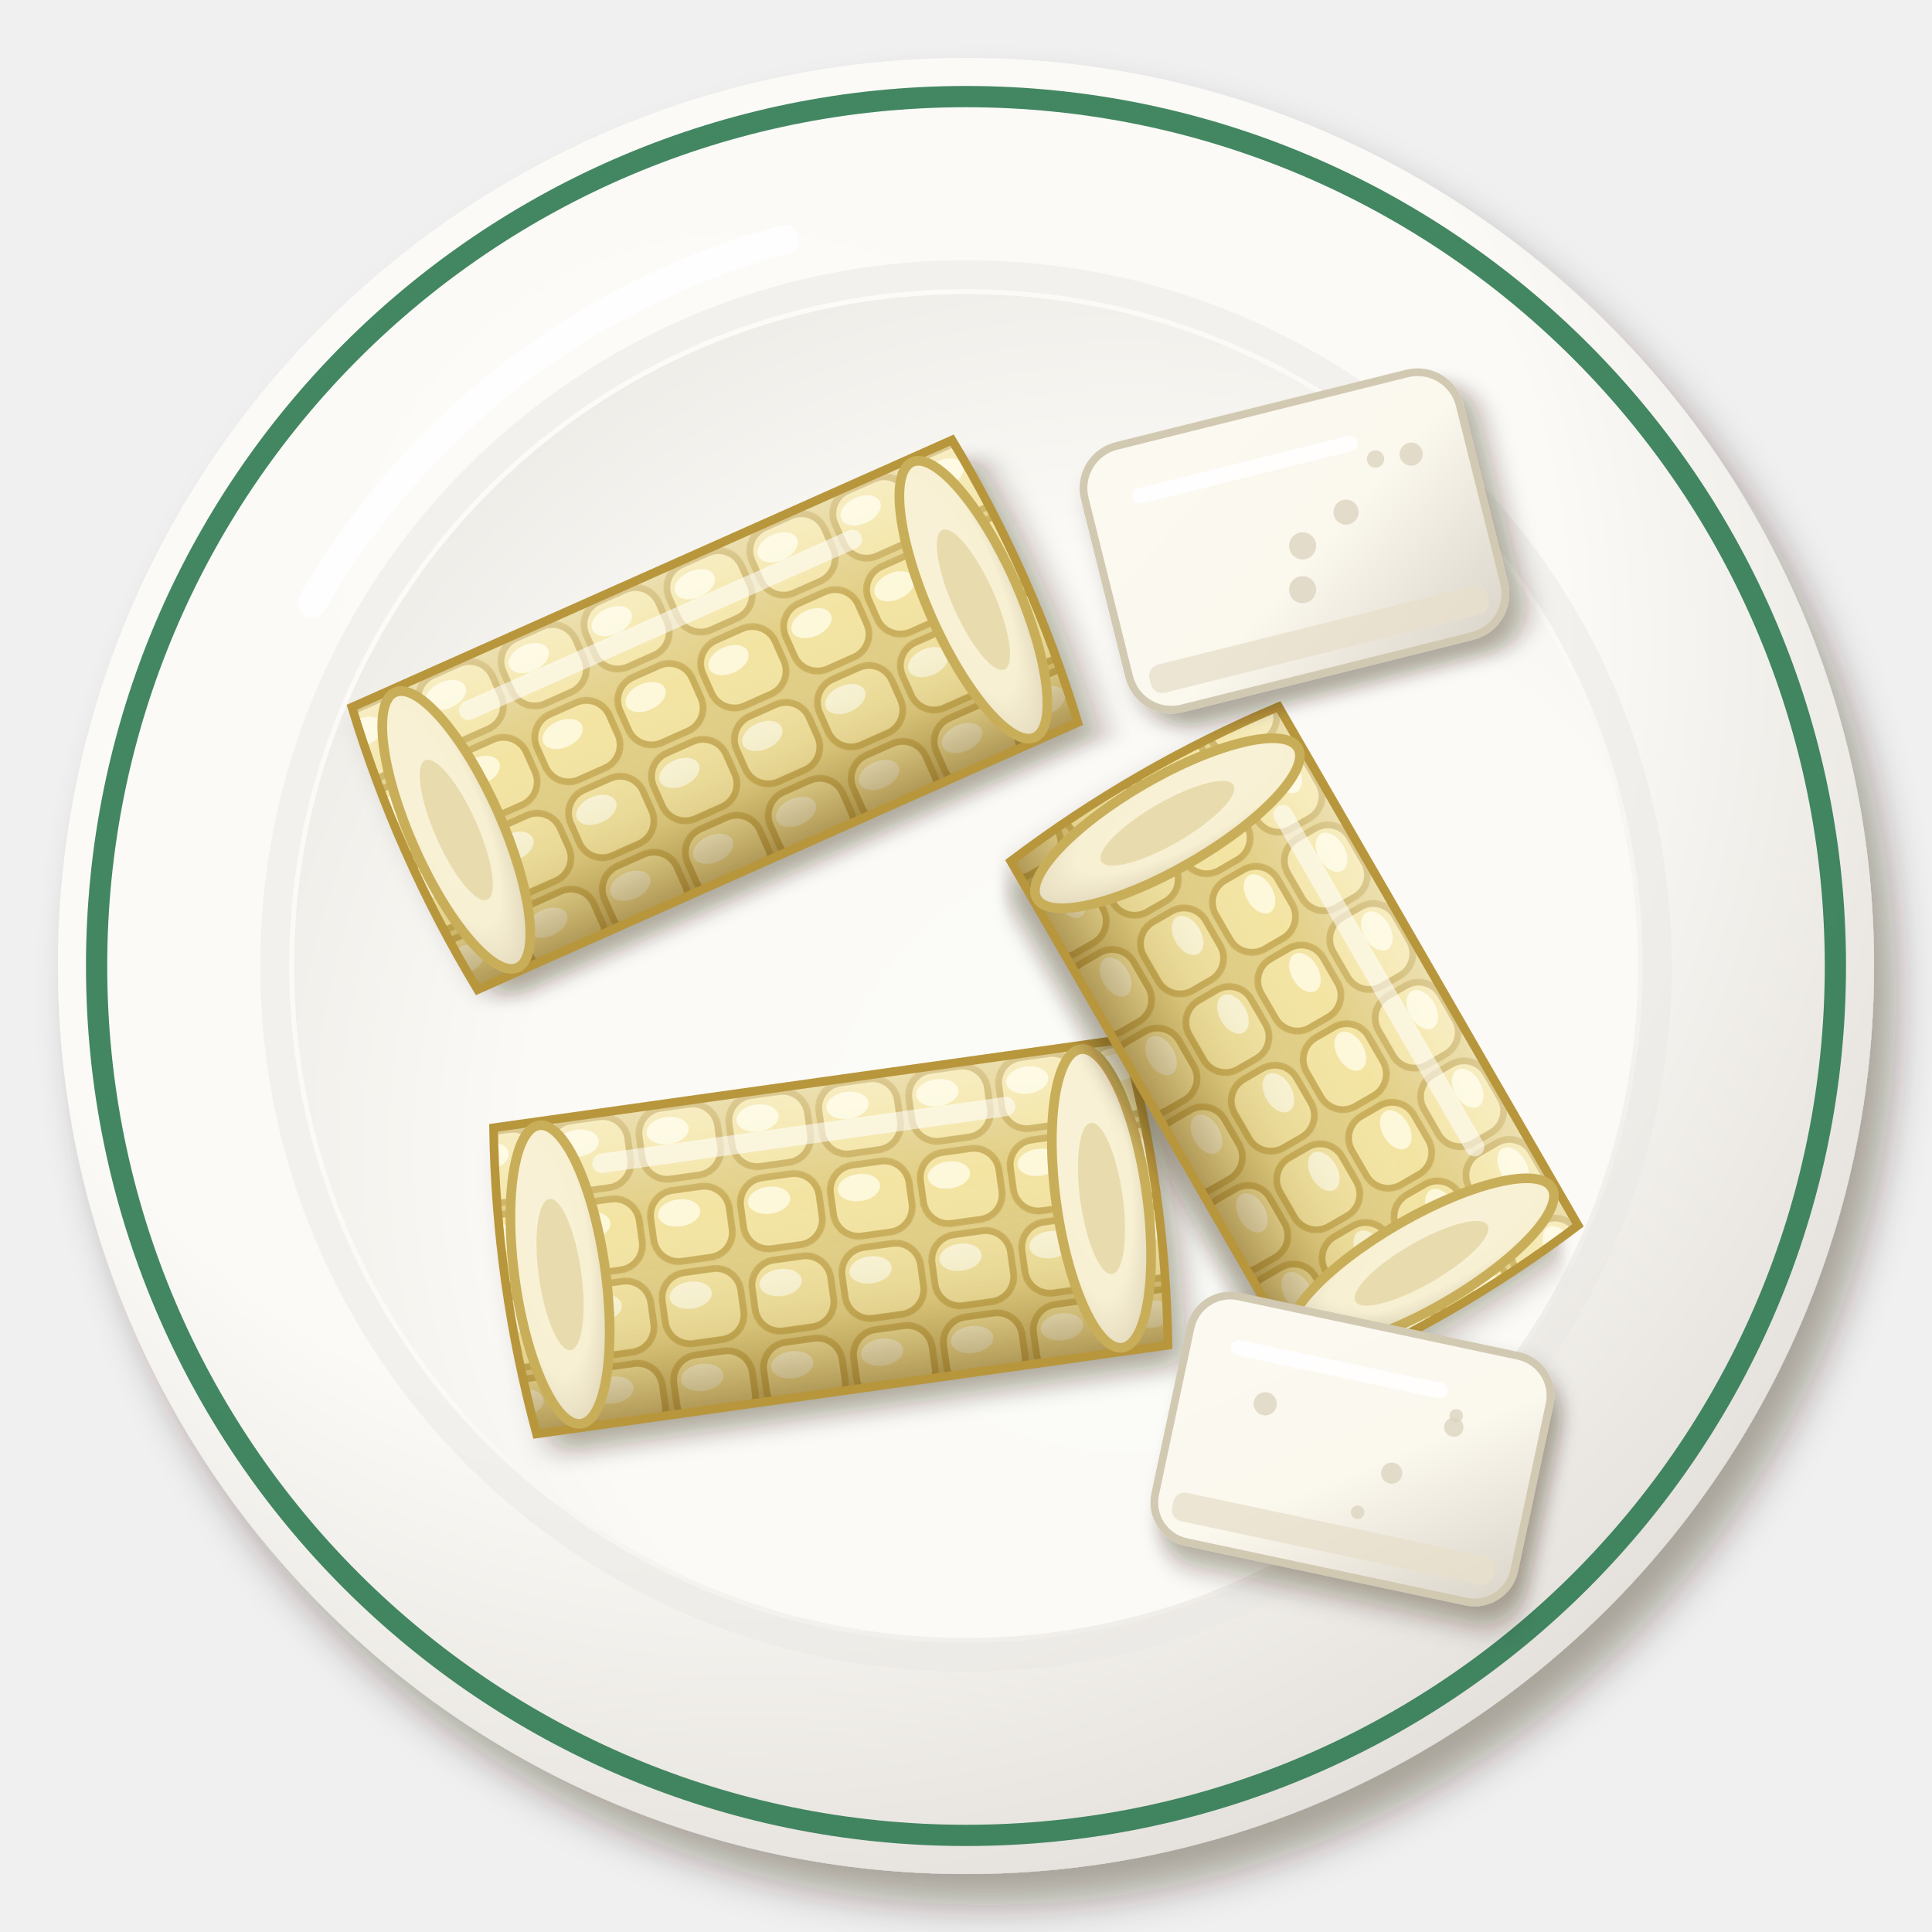
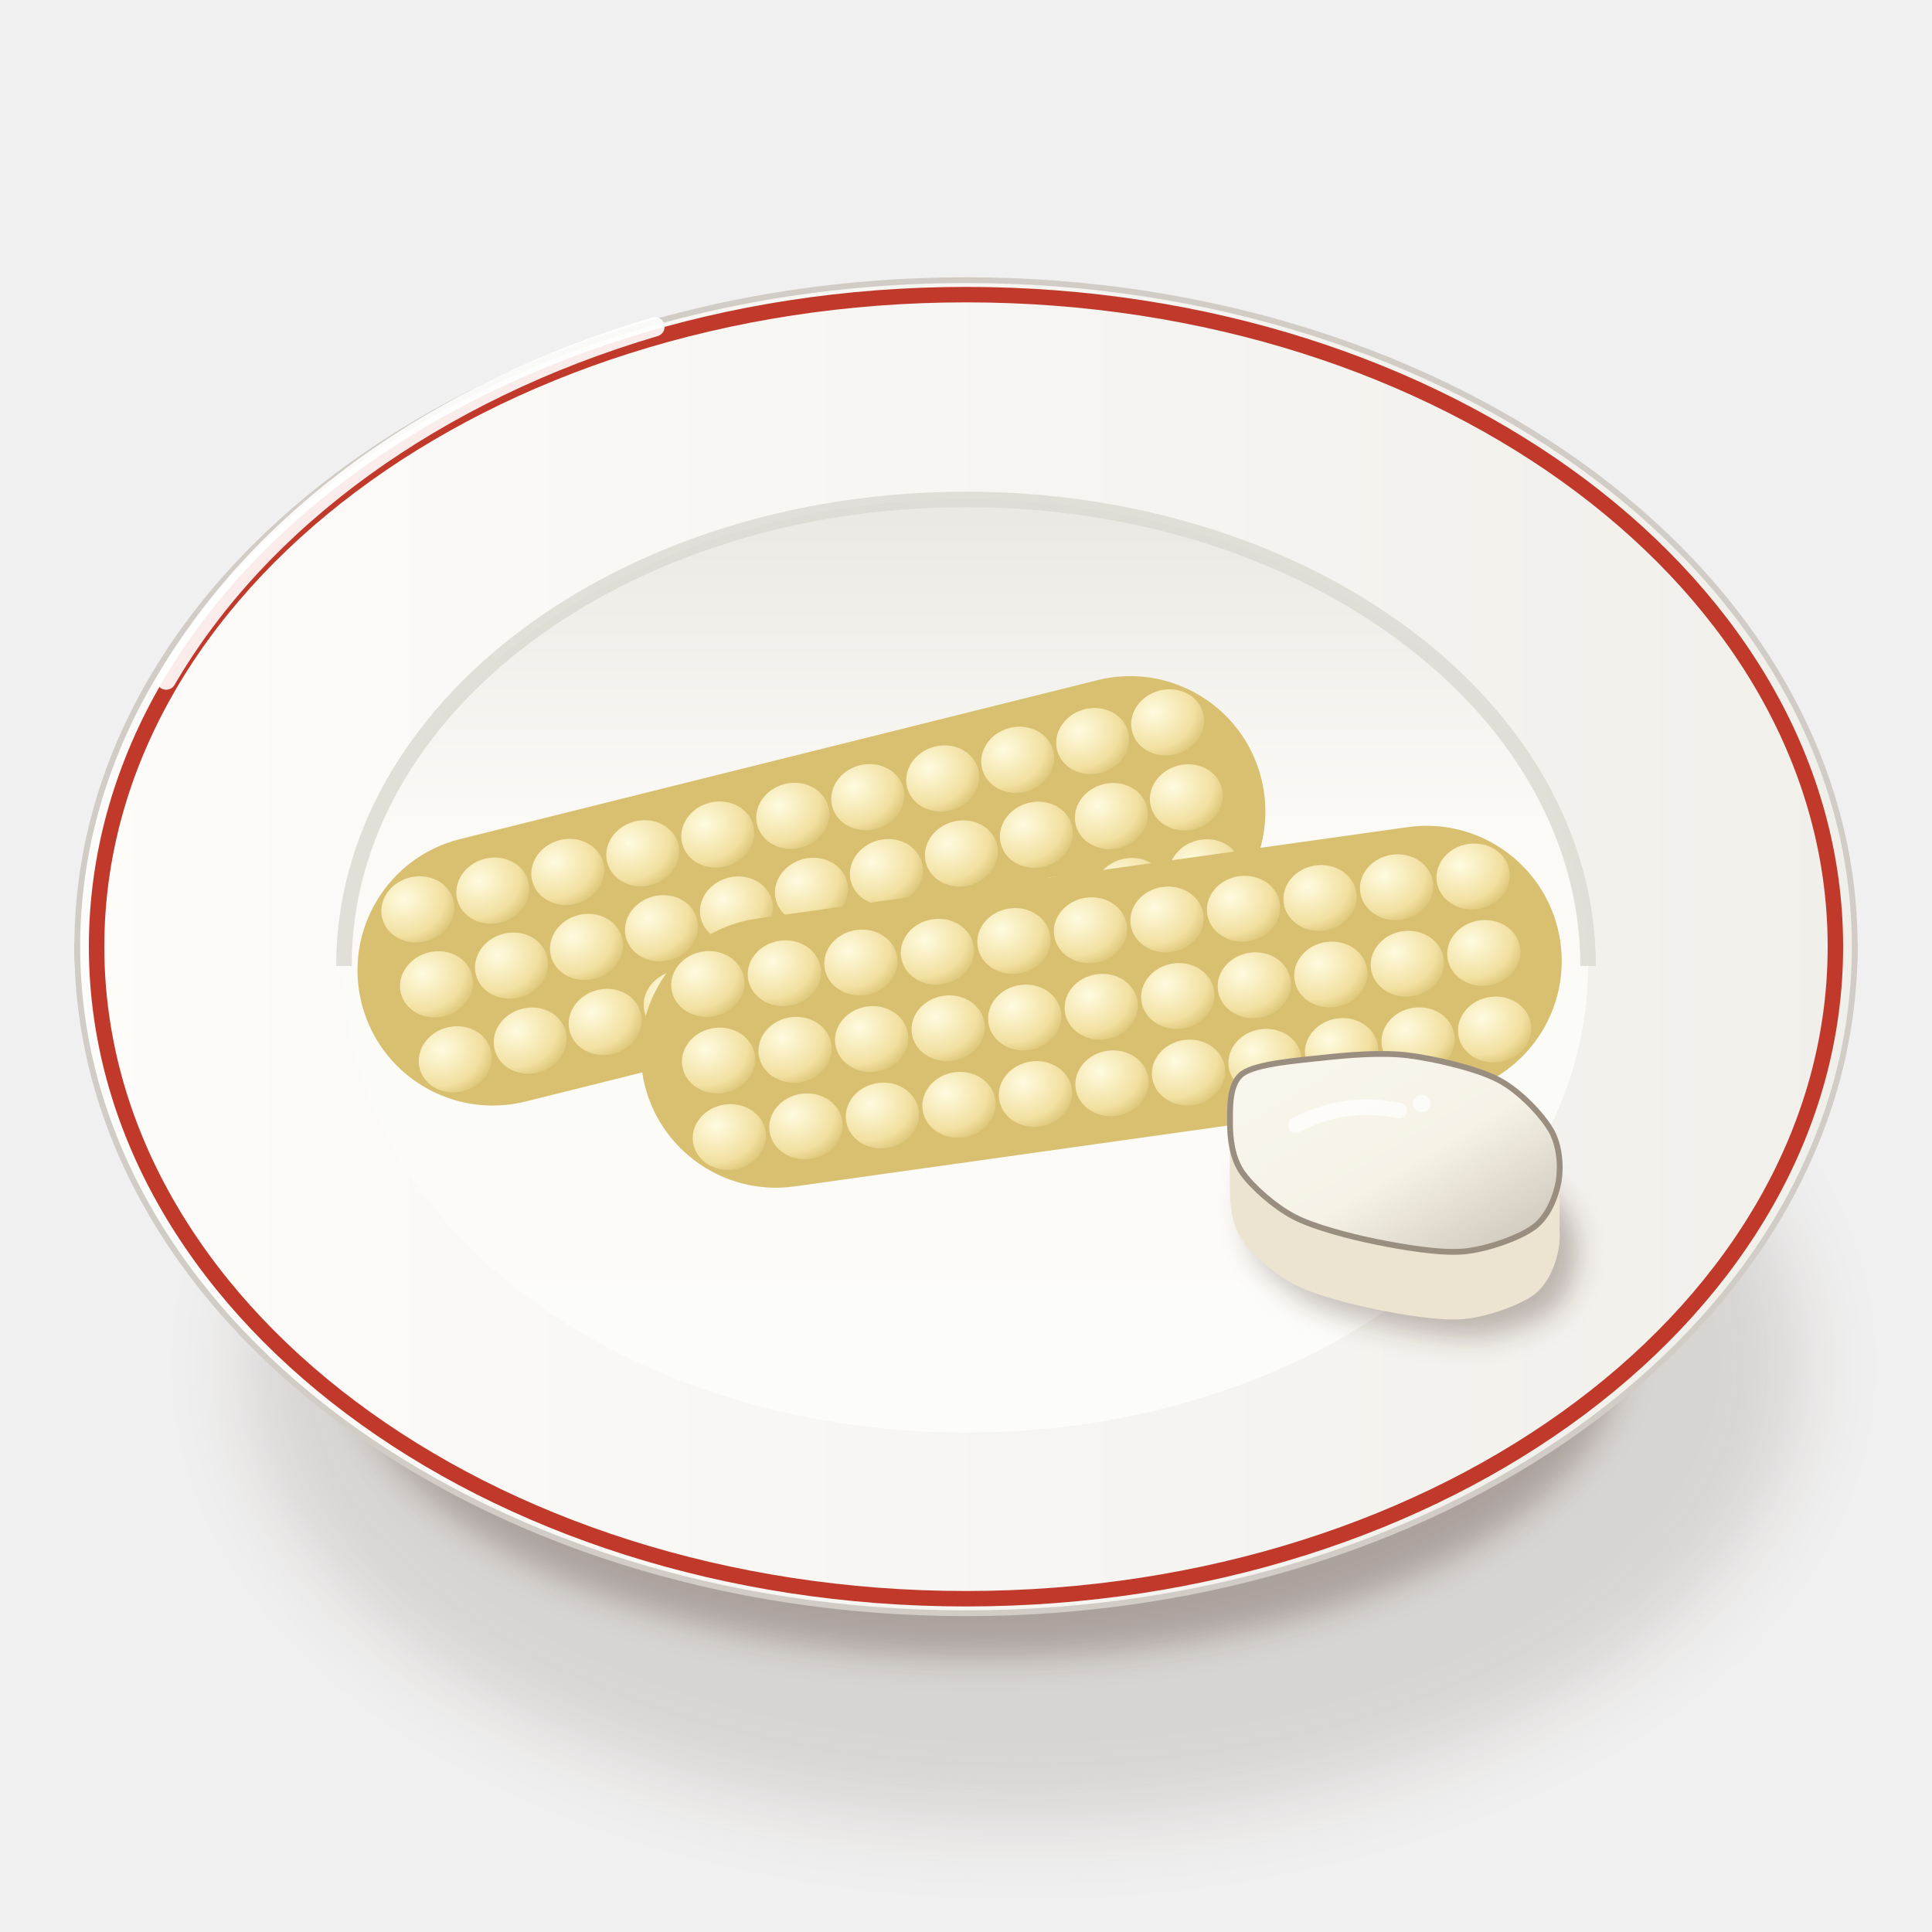
<svg xmlns="http://www.w3.org/2000/svg" viewBox="0 0 200 200" width="400" height="400">
  <defs>
-     <filter id="pe_choclo-1" x="-30%" y="-30%" width="160%" height="160%">
-       <feDropShadow dx="2.24" dy="3.2" stdDeviation="2.08" flood-color="#2b1607" flood-opacity=".36" />
+     <filter id="pe_choclo-1" x="-50%" y="-50%" width="200%" height="200%">
+       <feGaussianBlur stdDeviation="4" />
    </filter>
-     <radialGradient id="pe_choclo-2" cx="0.38" cy="0.32" r=".75">
-       <stop offset="0" stop-color="#fcfbf8" />
-       <stop offset=".6" stop-color="#fbfaf6" />
-       <stop offset="1" stop-color="#e2ded9" />
+     <filter id="pe_choclo-2" x="-50%" y="-50%" width="200%" height="200%">
+       <feGaussianBlur stdDeviation="1.6" />
+     </filter>
+     <linearGradient id="pe_choclo-3" x1="0" y1="0" x2="1" y2="0">
+       <stop offset="0" stop-color="#fbfbf7" />
+       <stop offset="0.6" stop-color="#eae8e3" />
+       <stop offset="1" stop-color="#cdc7c1" />
+     </linearGradient>
+     <linearGradient id="pe_choclo-4" x1="0" y1="0" x2="1" y2="0">
+       <stop offset="0" stop-color="#fdfcfa" />
+       <stop offset="1" stop-color="#f1efea" />
+     </linearGradient>
+     <linearGradient id="pe_choclo-5" x1="0" y1="0" x2="0" y2="1">
+       <stop offset="0" stop-color="#eae8e3" />
+       <stop offset="0.35" stop-color="#fbfaf6" />
+       <stop offset="1" stop-color="#fcfcf9" />
+     </linearGradient>
+     <radialGradient id="pe_choclo-6" cx="0.35" cy="0.3" r="0.8">
+       <stop offset="0" stop-color="#fffbe0" />
+       <stop offset="0.7" stop-color="#f2e0a0" />
+       <stop offset="1" stop-color="#d8c070" />
    </radialGradient>
-     <radialGradient id="pe_choclo-3" cx="0.62" cy="0.64" r=".75">
-       <stop offset="0" stop-color="#fbfbf7" />
-       <stop offset=".6" stop-color="#fbfaf6" />
-       <stop offset="1" stop-color="#eceae5" />
-     </radialGradient>
-     <pattern id="pe_choclo-4" width="9.4" height="8.6" patternUnits="userSpaceOnUse" patternTransform="translate(0 1)">
-       <rect x=".6" y=".6" width="8.2" height="7.4" rx="2.6" fill="#f3e4a2" stroke="#c9ae5a" stroke-width=".7" />
-       <ellipse cx="3.6" cy="3" rx="2.2" ry="1.4" fill="#fffbe4" opacity=".85" />
-     </pattern>
-     <linearGradient id="pe_choclo-5" x1="0" y1="0" x2="0" y2="1">
-       <stop offset="0" stop-color="#fff" stop-opacity=".35" />
-       <stop offset=".35" stop-color="#fff" stop-opacity="0" />
-       <stop offset=".75" stop-color="#7a5a08" stop-opacity=".12" />
-       <stop offset="1" stop-color="#6a4a08" stop-opacity=".5" />
+     <filter id="pe_choclo-7" x="-50%" y="-50%" width="200%" height="200%">
+       <feGaussianBlur stdDeviation="1.4" />
+     </filter>
+     <linearGradient id="pe_choclo-8" x1="0" y1="0" x2="1" y2="1">
+       <stop offset="0" stop-color="#f9f6ee" />
+       <stop offset="0.55" stop-color="#f6f2e6" />
+       <stop offset="1" stop-color="#c9c1b5" />
    </linearGradient>
-     <filter id="pe_choclo-6" x="-30%" y="-30%" width="160%" height="160%">
-       <feDropShadow dx="1.54" dy="2.2" stdDeviation="1.43" flood-color="#2b1607" flood-opacity=".36" />
-     </filter>
-     <radialGradient id="pe_choclo-7" cx="0.4" cy="0.38" r=".75">
-       <stop offset="0" stop-color="#f9f2d9" />
-       <stop offset=".6" stop-color="#f8f0d2" />
-       <stop offset="1" stop-color="#d9cfb3" />
-     </radialGradient>
-     <filter id="pe_choclo-8" x="-30%" y="-30%" width="160%" height="160%">
-       <feDropShadow dx="1.26" dy="1.8" stdDeviation="1.17" flood-color="#2b1607" flood-opacity=".36" />
-     </filter>
-     <linearGradient id="pe_choclo-9" x1="0" y1="0" x2="1" y2="1">
-       <stop offset="0" stop-color="#fcf9f1" />
-       <stop offset=".55" stop-color="#fbf8ee" />
-       <stop offset="1" stop-color="#dad4c9" />
-     </linearGradient>
+     <clipPath id="pe_choclo-9">
+       <path d="M161.35,122.28C161.09,123.79 160.28,125.93 158.81,127.02C157.34,128.11 154,129.32 151.53,129.55C149.07,129.78 144.99,129.07 142.36,128.53C139.72,127.99 136.03,127.04 133.96,125.96C131.89,124.88 129.56,122.78 128.56,121.33C127.57,119.88 127.32,117.81 127.33,116.28C127.34,114.75 127.2,112.15 128.64,111.13C130.08,110.11 134.34,109.78 136.91,109.5C139.48,109.22 143.03,108.91 145.75,109.25C148.48,109.59 152.87,110.61 155.09,111.77C157.31,112.92 159.59,115.38 160.53,116.96C161.47,118.54 161.6,120.77 161.35,122.28Z" />
+     </clipPath>
  </defs>
-   <g filter="url(#pe_choclo-1)">
-     <circle cx="100" cy="100" r="94" fill="url(#pe_choclo-2)" />
+   <ellipse cx="106" cy="141.25" rx="80.37" ry="47.36" fill="#3a2212" opacity="0.14" filter="url(#pe_choclo-1)" />
+   <ellipse cx="102" cy="139.25" rx="66.02" ry="32.29" fill="#3a2212" opacity="0.28" filter="url(#pe_choclo-2)" />
+   <path d="M8,98 C8,120 30.96,141.39 42.96,143.53 L157.04,143.53 C169.04,141.39 192,120 192,98Z" fill="url(#pe_choclo-3)" stroke="#c0bab3" stroke-width=".6" />
+   <path d="M8,98A92,69 0 1 0 192,98A92,69 0 1 0 8,98Z" fill="url(#pe_choclo-4)" stroke="#d1ccc6" stroke-width=".6" />
+   <path d="M10,98A90,67.5 0 1 0 190,98A90,67.5 0 1 0 10,98Z" fill="none" stroke="#c0392b" stroke-width="1.6" />
+   <path d="M35.6,100A64.4,48.3 0 1 0 164.4,100A64.4,48.3 0 1 0 35.6,100Z" fill="url(#pe_choclo-5)" />
+   <path d="M35.6,100 A64.4,48.3 0 0 1 164.4,100" stroke="#dcd8d2" stroke-width="1.6" fill="none" opacity=".8" />
+   <path d="M17.2,70.4 A92,69 0 0 1 67.8,33.83" stroke="#fff" stroke-width="2" fill="none" stroke-linecap="round" opacity=".9" />
+   <g transform="translate(84 92.22) rotate(-14)">
+     <rect x="-48" y="-14" width="96" height="28" rx="14" fill="#d8c070" />
+     <ellipse cx="-40" cy="-8" rx="3.8" ry="3.4" fill="url(#pe_choclo-6)" />
+     <ellipse cx="-40" cy="0" rx="3.8" ry="3.4" fill="url(#pe_choclo-6)" />
+     <ellipse cx="-40" cy="8" rx="3.8" ry="3.4" fill="url(#pe_choclo-6)" />
+     <ellipse cx="-32" cy="-8" rx="3.8" ry="3.4" fill="url(#pe_choclo-6)" />
+     <ellipse cx="-32" cy="0" rx="3.8" ry="3.4" fill="url(#pe_choclo-6)" />
+     <ellipse cx="-32" cy="8" rx="3.8" ry="3.4" fill="url(#pe_choclo-6)" />
+     <ellipse cx="-24" cy="-8" rx="3.8" ry="3.4" fill="url(#pe_choclo-6)" />
+     <ellipse cx="-24" cy="0" rx="3.8" ry="3.4" fill="url(#pe_choclo-6)" />
+     <ellipse cx="-24" cy="8" rx="3.8" ry="3.4" fill="url(#pe_choclo-6)" />
+     <ellipse cx="-16" cy="-8" rx="3.8" ry="3.4" fill="url(#pe_choclo-6)" />
+     <ellipse cx="-16" cy="0" rx="3.8" ry="3.4" fill="url(#pe_choclo-6)" />
+     <ellipse cx="-16" cy="8" rx="3.8" ry="3.4" fill="url(#pe_choclo-6)" />
+     <ellipse cx="-8" cy="-8" rx="3.8" ry="3.4" fill="url(#pe_choclo-6)" />
+     <ellipse cx="-8" cy="0" rx="3.8" ry="3.4" fill="url(#pe_choclo-6)" />
+     <ellipse cx="-8" cy="8" rx="3.8" ry="3.4" fill="url(#pe_choclo-6)" />
+     <ellipse cx="0" cy="-8" rx="3.8" ry="3.4" fill="url(#pe_choclo-6)" />
+     <ellipse cx="0" cy="0" rx="3.8" ry="3.4" fill="url(#pe_choclo-6)" />
+     <ellipse cx="0" cy="8" rx="3.8" ry="3.4" fill="url(#pe_choclo-6)" />
+     <ellipse cx="8" cy="-8" rx="3.8" ry="3.4" fill="url(#pe_choclo-6)" />
+     <ellipse cx="8" cy="0" rx="3.8" ry="3.4" fill="url(#pe_choclo-6)" />
+     <ellipse cx="8" cy="8" rx="3.8" ry="3.4" fill="url(#pe_choclo-6)" />
+     <ellipse cx="16" cy="-8" rx="3.8" ry="3.4" fill="url(#pe_choclo-6)" />
+     <ellipse cx="16" cy="0" rx="3.8" ry="3.4" fill="url(#pe_choclo-6)" />
+     <ellipse cx="16" cy="8" rx="3.8" ry="3.4" fill="url(#pe_choclo-6)" />
+     <ellipse cx="24" cy="-8" rx="3.8" ry="3.4" fill="url(#pe_choclo-6)" />
+     <ellipse cx="24" cy="0" rx="3.8" ry="3.4" fill="url(#pe_choclo-6)" />
+     <ellipse cx="24" cy="8" rx="3.8" ry="3.4" fill="url(#pe_choclo-6)" />
+     <ellipse cx="32" cy="-8" rx="3.8" ry="3.4" fill="url(#pe_choclo-6)" />
+     <ellipse cx="32" cy="0" rx="3.8" ry="3.4" fill="url(#pe_choclo-6)" />
+     <ellipse cx="32" cy="8" rx="3.8" ry="3.4" fill="url(#pe_choclo-6)" />
+     <ellipse cx="40" cy="-8" rx="3.8" ry="3.4" fill="url(#pe_choclo-6)" />
+     <ellipse cx="40" cy="0" rx="3.8" ry="3.4" fill="url(#pe_choclo-6)" />
+     <ellipse cx="40" cy="8" rx="3.8" ry="3.4" fill="url(#pe_choclo-6)" />
  </g>
-   <circle cx="100" cy="100" r="90" fill="none" stroke="#2f7a52" stroke-width="2.2" opacity=".9" />
-   <circle cx="100" cy="100" r="71.56" fill="none" stroke="#eae8e3" stroke-width="3" opacity=".5" />
-   <circle cx="100" cy="100" r="69.56" fill="url(#pe_choclo-3)" />
-   <path d="M32.32,62.4 A80.84,80.84 0 0 1 81.2,24.8" stroke="#fff" stroke-width="3" fill="none" stroke-linecap="round" opacity=".85" />
-   <g transform="translate(74 74) rotate(-24)">
-     <g filter="url(#pe_choclo-6)">
-       <path d="M-34,-16 L34,-16 Q36,0 34,16 L-34,16 Q-36,0 -34,-16Z" fill="#e2cf86" />
-     </g>
-     <path d="M-34,-16 L34,-16 Q36,0 34,16 L-34,16 Q-36,0 -34,-16Z" fill="url(#pe_choclo-4)" />
-     <path d="M-34,-16 L34,-16 Q36,0 34,16 L-34,16 Q-36,0 -34,-16Z" fill="url(#pe_choclo-5)" stroke="#b8963c" stroke-width=".9" />
-     <ellipse cx="-29.3" cy="0" rx="4.7" ry="15.6" fill="url(#pe_choclo-7)" stroke="#c9ae5a" stroke-width="1" />
-     <ellipse cx="-29.3" cy="0" rx="2.2" ry="7.9" fill="#e8dcae" />
-     <ellipse cx="29.3" cy="0" rx="4.7" ry="15.6" fill="url(#pe_choclo-7)" stroke="#c9ae5a" stroke-width="1" />
-     <ellipse cx="29.3" cy="0" rx="2.2" ry="7.9" fill="#e8dcae" />
-     <path d="M-23.1,-10.8 L20.4,-10.8" stroke="#fff" stroke-width="2" stroke-linecap="round" opacity=".55" />
+   <g transform="translate(114 104.22) rotate(-8)">
+     <rect x="-48" y="-14" width="96" height="28" rx="14" fill="#d8c070" />
+     <ellipse cx="-40" cy="-8" rx="3.8" ry="3.4" fill="url(#pe_choclo-6)" />
+     <ellipse cx="-40" cy="0" rx="3.8" ry="3.4" fill="url(#pe_choclo-6)" />
+     <ellipse cx="-40" cy="8" rx="3.8" ry="3.4" fill="url(#pe_choclo-6)" />
+     <ellipse cx="-32" cy="-8" rx="3.8" ry="3.4" fill="url(#pe_choclo-6)" />
+     <ellipse cx="-32" cy="0" rx="3.8" ry="3.4" fill="url(#pe_choclo-6)" />
+     <ellipse cx="-32" cy="8" rx="3.8" ry="3.4" fill="url(#pe_choclo-6)" />
+     <ellipse cx="-24" cy="-8" rx="3.8" ry="3.4" fill="url(#pe_choclo-6)" />
+     <ellipse cx="-24" cy="0" rx="3.8" ry="3.4" fill="url(#pe_choclo-6)" />
+     <ellipse cx="-24" cy="8" rx="3.8" ry="3.4" fill="url(#pe_choclo-6)" />
+     <ellipse cx="-16" cy="-8" rx="3.8" ry="3.4" fill="url(#pe_choclo-6)" />
+     <ellipse cx="-16" cy="0" rx="3.8" ry="3.4" fill="url(#pe_choclo-6)" />
+     <ellipse cx="-16" cy="8" rx="3.8" ry="3.4" fill="url(#pe_choclo-6)" />
+     <ellipse cx="-8" cy="-8" rx="3.8" ry="3.4" fill="url(#pe_choclo-6)" />
+     <ellipse cx="-8" cy="0" rx="3.8" ry="3.4" fill="url(#pe_choclo-6)" />
+     <ellipse cx="-8" cy="8" rx="3.8" ry="3.4" fill="url(#pe_choclo-6)" />
+     <ellipse cx="0" cy="-8" rx="3.8" ry="3.4" fill="url(#pe_choclo-6)" />
+     <ellipse cx="0" cy="0" rx="3.8" ry="3.4" fill="url(#pe_choclo-6)" />
+     <ellipse cx="0" cy="8" rx="3.8" ry="3.4" fill="url(#pe_choclo-6)" />
+     <ellipse cx="8" cy="-8" rx="3.8" ry="3.4" fill="url(#pe_choclo-6)" />
+     <ellipse cx="8" cy="0" rx="3.8" ry="3.4" fill="url(#pe_choclo-6)" />
+     <ellipse cx="8" cy="8" rx="3.8" ry="3.4" fill="url(#pe_choclo-6)" />
+     <ellipse cx="16" cy="-8" rx="3.8" ry="3.4" fill="url(#pe_choclo-6)" />
+     <ellipse cx="16" cy="0" rx="3.8" ry="3.4" fill="url(#pe_choclo-6)" />
+     <ellipse cx="16" cy="8" rx="3.8" ry="3.4" fill="url(#pe_choclo-6)" />
+     <ellipse cx="24" cy="-8" rx="3.8" ry="3.4" fill="url(#pe_choclo-6)" />
+     <ellipse cx="24" cy="0" rx="3.8" ry="3.4" fill="url(#pe_choclo-6)" />
+     <ellipse cx="24" cy="8" rx="3.8" ry="3.4" fill="url(#pe_choclo-6)" />
+     <ellipse cx="32" cy="-8" rx="3.8" ry="3.4" fill="url(#pe_choclo-6)" />
+     <ellipse cx="32" cy="0" rx="3.8" ry="3.4" fill="url(#pe_choclo-6)" />
+     <ellipse cx="32" cy="8" rx="3.8" ry="3.4" fill="url(#pe_choclo-6)" />
+     <ellipse cx="40" cy="-8" rx="3.8" ry="3.4" fill="url(#pe_choclo-6)" />
+     <ellipse cx="40" cy="0" rx="3.8" ry="3.4" fill="url(#pe_choclo-6)" />
+     <ellipse cx="40" cy="8" rx="3.8" ry="3.4" fill="url(#pe_choclo-6)" />
  </g>
-   <g transform="translate(86 128) rotate(-8)">
-     <g filter="url(#pe_choclo-6)">
-       <path d="M-33,-16 L33,-16 Q35,0 33,16 L-33,16 Q-35,0 -33,-16Z" fill="#e2cf86" />
-     </g>
-     <path d="M-33,-16 L33,-16 Q35,0 33,16 L-33,16 Q-35,0 -33,-16Z" fill="url(#pe_choclo-4)" />
-     <path d="M-33,-16 L33,-16 Q35,0 33,16 L-33,16 Q-35,0 -33,-16Z" fill="url(#pe_choclo-5)" stroke="#b8963c" stroke-width=".9" />
-     <ellipse cx="-28.3" cy="0" rx="4.7" ry="15.6" fill="url(#pe_choclo-7)" stroke="#c9ae5a" stroke-width="1" />
-     <ellipse cx="-28.3" cy="0" rx="2.2" ry="7.9" fill="#e8dcae" />
-     <ellipse cx="28.3" cy="0" rx="4.7" ry="15.6" fill="url(#pe_choclo-7)" stroke="#c9ae5a" stroke-width="1" />
-     <ellipse cx="28.3" cy="0" rx="2.2" ry="7.9" fill="#e8dcae" />
-     <path d="M-22.4,-10.8 L19.8,-10.8" stroke="#fff" stroke-width="2" stroke-linecap="round" opacity=".55" />
-   </g>
-   <g transform="translate(134 108) rotate(60)">
-     <g filter="url(#pe_choclo-6)">
-       <path d="M-31,-16 L31,-16 Q33,0 31,16 L-31,16 Q-33,0 -31,-16Z" fill="#e2cf86" />
-     </g>
-     <path d="M-31,-16 L31,-16 Q33,0 31,16 L-31,16 Q-33,0 -31,-16Z" fill="url(#pe_choclo-4)" />
-     <path d="M-31,-16 L31,-16 Q33,0 31,16 L-31,16 Q-33,0 -31,-16Z" fill="url(#pe_choclo-5)" stroke="#b8963c" stroke-width=".9" />
-     <ellipse cx="-26.3" cy="0" rx="4.7" ry="15.6" fill="url(#pe_choclo-7)" stroke="#c9ae5a" stroke-width="1" />
-     <ellipse cx="-26.3" cy="0" rx="2.2" ry="7.9" fill="#e8dcae" />
-     <ellipse cx="26.3" cy="0" rx="4.7" ry="15.6" fill="url(#pe_choclo-7)" stroke="#c9ae5a" stroke-width="1" />
-     <ellipse cx="26.3" cy="0" rx="2.2" ry="7.9" fill="#e8dcae" />
-     <path d="M-21.1,-10.8 L18.6,-10.8" stroke="#fff" stroke-width="2" stroke-linecap="round" opacity=".55" />
-   </g>
-   <g transform="translate(134 56) rotate(-14)">
-     <g filter="url(#pe_choclo-8)">
-       <rect x="-20" y="-14" width="40" height="28" rx="4.5" fill="url(#pe_choclo-9)" stroke="#d2c9b2" stroke-width=".8" />
-     </g>
-     <rect x="-18" y="9" width="36" height="3" rx="1.2" fill="#e8e0cc" opacity=".8" />
-     <circle cx="-0.4" cy="5.1" r="1.4" fill="#ddd4c0" opacity=".8" />
-     <circle cx="0.7" cy="0.7" r="1.4" fill="#ddd4c0" opacity=".8" />
-     <circle cx="5.9" cy="-1.6" r="1.3" fill="#ddd4c0" opacity=".8" />
-     <circle cx="13.9" cy="-5.8" r="1.2" fill="#ddd4c0" opacity=".8" />
-     <circle cx="10.2" cy="-6.2" r="0.9" fill="#ddd4c0" opacity=".8" />
-     <path d="M-14.4,-8.4 L8,-8.4" stroke="#fff" stroke-width="1.6" stroke-linecap="round" opacity=".9" />
-   </g>
-   <g transform="translate(140 150) rotate(12)">
-     <g filter="url(#pe_choclo-8)">
-       <rect x="-19" y="-13" width="38" height="26" rx="4.2" fill="url(#pe_choclo-9)" stroke="#d2c9b2" stroke-width=".8" />
-     </g>
-     <rect x="-17" y="8" width="34" height="3" rx="1.2" fill="#e8e0cc" opacity=".8" />
-     <circle cx="-9.8" cy="-2.7" r="1.2" fill="#ddd4c0" opacity=".8" />
-     <circle cx="1.9" cy="6.3" r="0.7" fill="#ddd4c0" opacity=".8" />
-     <circle cx="9.8" cy="-4.4" r="1" fill="#ddd4c0" opacity=".8" />
-     <circle cx="9.8" cy="-5.6" r="0.7" fill="#ddd4c0" opacity=".8" />
-     <circle cx="4.5" cy="1.6" r="1.1" fill="#ddd4c0" opacity=".8" />
-     <path d="M-13.7,-7.8 L7.6,-7.8" stroke="#fff" stroke-width="1.6" stroke-linecap="round" opacity=".9" />
+   <path d="M161.35,122.28C161.09,123.79 160.28,125.93 158.81,127.02C157.34,128.11 154,129.32 151.53,129.55C149.07,129.78 144.99,129.07 142.36,128.53C139.72,127.99 136.03,127.04 133.96,125.96C131.89,124.88 129.56,122.78 128.56,121.33C127.57,119.88 127.32,117.81 127.33,116.28C127.34,114.75 127.2,112.15 128.64,111.13C130.08,110.11 134.34,109.78 136.91,109.5C139.48,109.22 143.03,108.91 145.75,109.25C148.48,109.59 152.87,110.61 155.09,111.77C157.31,112.92 159.59,115.38 160.53,116.96C161.47,118.54 161.6,120.77 161.35,122.28Z" transform="translate(1.8 8.8)" fill="#3a2212" opacity="0.3" filter="url(#pe_choclo-7)" />
+   <path d="M161.35,122.28C161.09,123.79 160.28,125.93 158.81,127.02C157.34,128.11 154,129.32 151.53,129.55C149.07,129.78 144.99,129.07 142.36,128.53C139.72,127.99 136.03,127.04 133.96,125.96C131.89,124.88 129.56,122.78 128.56,121.33C127.57,119.88 127.32,117.81 127.33,116.28C127.34,114.75 127.2,112.15 128.64,111.13C130.08,110.11 134.34,109.78 136.91,109.5C139.48,109.22 143.03,108.91 145.75,109.25C148.48,109.59 152.87,110.61 155.09,111.77C157.31,112.92 159.59,115.38 160.53,116.96C161.47,118.54 161.6,120.77 161.35,122.28Z" transform="translate(0 7)" fill="#ece4d0" />
+   <path d="M161.35,122.28C161.09,123.79 160.28,125.93 158.81,127.02C157.34,128.11 154,129.32 151.53,129.55C149.07,129.78 144.99,129.07 142.36,128.53C139.72,127.99 136.03,127.04 133.96,125.96C131.89,124.88 129.56,122.78 128.56,121.33C127.57,119.88 127.32,117.81 127.33,116.28C127.34,114.75 127.2,112.15 128.64,111.13C130.08,110.11 134.34,109.78 136.91,109.5C139.48,109.22 143.03,108.91 145.75,109.25C148.48,109.59 152.87,110.61 155.09,111.77C157.31,112.92 159.59,115.38 160.53,116.96C161.47,118.54 161.6,120.77 161.35,122.28Z" transform="translate(0 5.83)" fill="#ece4d0" />
+   <path d="M161.35,122.28C161.09,123.79 160.28,125.93 158.81,127.02C157.34,128.11 154,129.32 151.53,129.55C149.07,129.78 144.99,129.07 142.36,128.53C139.72,127.99 136.03,127.04 133.96,125.96C131.89,124.88 129.56,122.78 128.56,121.33C127.57,119.88 127.32,117.81 127.33,116.28C127.34,114.75 127.2,112.15 128.64,111.13C130.08,110.11 134.34,109.78 136.91,109.5C139.48,109.22 143.03,108.91 145.75,109.25C148.48,109.59 152.87,110.61 155.09,111.77C157.31,112.92 159.59,115.38 160.53,116.96C161.47,118.54 161.6,120.77 161.35,122.28Z" transform="translate(0 4.67)" fill="#ece4d0" />
+   <path d="M161.35,122.28C161.09,123.79 160.28,125.93 158.81,127.02C157.34,128.11 154,129.32 151.53,129.55C149.07,129.78 144.99,129.07 142.36,128.53C139.72,127.99 136.03,127.04 133.96,125.96C131.89,124.88 129.56,122.78 128.56,121.33C127.57,119.88 127.32,117.81 127.33,116.28C127.34,114.75 127.2,112.15 128.64,111.13C130.08,110.11 134.34,109.78 136.91,109.5C139.48,109.22 143.03,108.91 145.75,109.25C148.48,109.59 152.87,110.61 155.09,111.77C157.31,112.92 159.59,115.38 160.53,116.96C161.47,118.54 161.6,120.77 161.35,122.28Z" transform="translate(0 3.5)" fill="#ece4d0" />
+   <path d="M161.35,122.28C161.09,123.79 160.28,125.93 158.81,127.02C157.34,128.11 154,129.32 151.53,129.55C149.07,129.78 144.99,129.07 142.36,128.53C139.72,127.99 136.03,127.04 133.96,125.96C131.89,124.88 129.56,122.78 128.56,121.33C127.57,119.88 127.32,117.81 127.33,116.28C127.34,114.75 127.2,112.15 128.64,111.13C130.08,110.11 134.34,109.78 136.91,109.5C139.48,109.22 143.03,108.91 145.75,109.25C148.48,109.59 152.87,110.61 155.09,111.77C157.31,112.92 159.59,115.38 160.53,116.96C161.47,118.54 161.6,120.77 161.35,122.28Z" transform="translate(0 2.33)" fill="#ece4d0" />
+   <path d="M161.35,122.28C161.09,123.79 160.28,125.93 158.81,127.02C157.34,128.11 154,129.32 151.53,129.55C149.07,129.78 144.99,129.07 142.36,128.53C139.72,127.99 136.03,127.04 133.96,125.96C131.89,124.88 129.56,122.78 128.56,121.33C127.57,119.88 127.32,117.81 127.33,116.28C127.34,114.75 127.2,112.15 128.64,111.13C130.08,110.11 134.34,109.78 136.91,109.5C139.48,109.22 143.03,108.91 145.75,109.25C148.48,109.59 152.87,110.61 155.09,111.77C157.31,112.92 159.59,115.38 160.53,116.96C161.47,118.54 161.6,120.77 161.35,122.28Z" transform="translate(0 1.17)" fill="#ece4d0" />
+   <path d="M161.35,122.28C161.09,123.79 160.28,125.93 158.81,127.02C157.34,128.11 154,129.32 151.53,129.55C149.07,129.78 144.99,129.07 142.36,128.53C139.72,127.99 136.03,127.04 133.96,125.96C131.89,124.88 129.56,122.78 128.56,121.33C127.57,119.88 127.32,117.81 127.33,116.28C127.34,114.75 127.2,112.15 128.64,111.13C130.08,110.11 134.34,109.78 136.91,109.5C139.48,109.22 143.03,108.91 145.75,109.25C148.48,109.59 152.87,110.61 155.09,111.77C157.31,112.92 159.59,115.38 160.53,116.96C161.47,118.54 161.6,120.77 161.35,122.28Z" fill="url(#pe_choclo-8)" stroke="#9a8e81" stroke-width=".6" />
+   <g transform="translate(139.5 115.72) rotate(-8)">
+     <path d="M-5.4,0 Q0,-1.94 5.4,0" stroke="#fff" stroke-width="1.6" fill="none" stroke-linecap="round" opacity="0.7" />
+     <circle cx="7.8" cy="-.4" r=".9" fill="#fff" opacity="0.7" />
  </g>
</svg>
